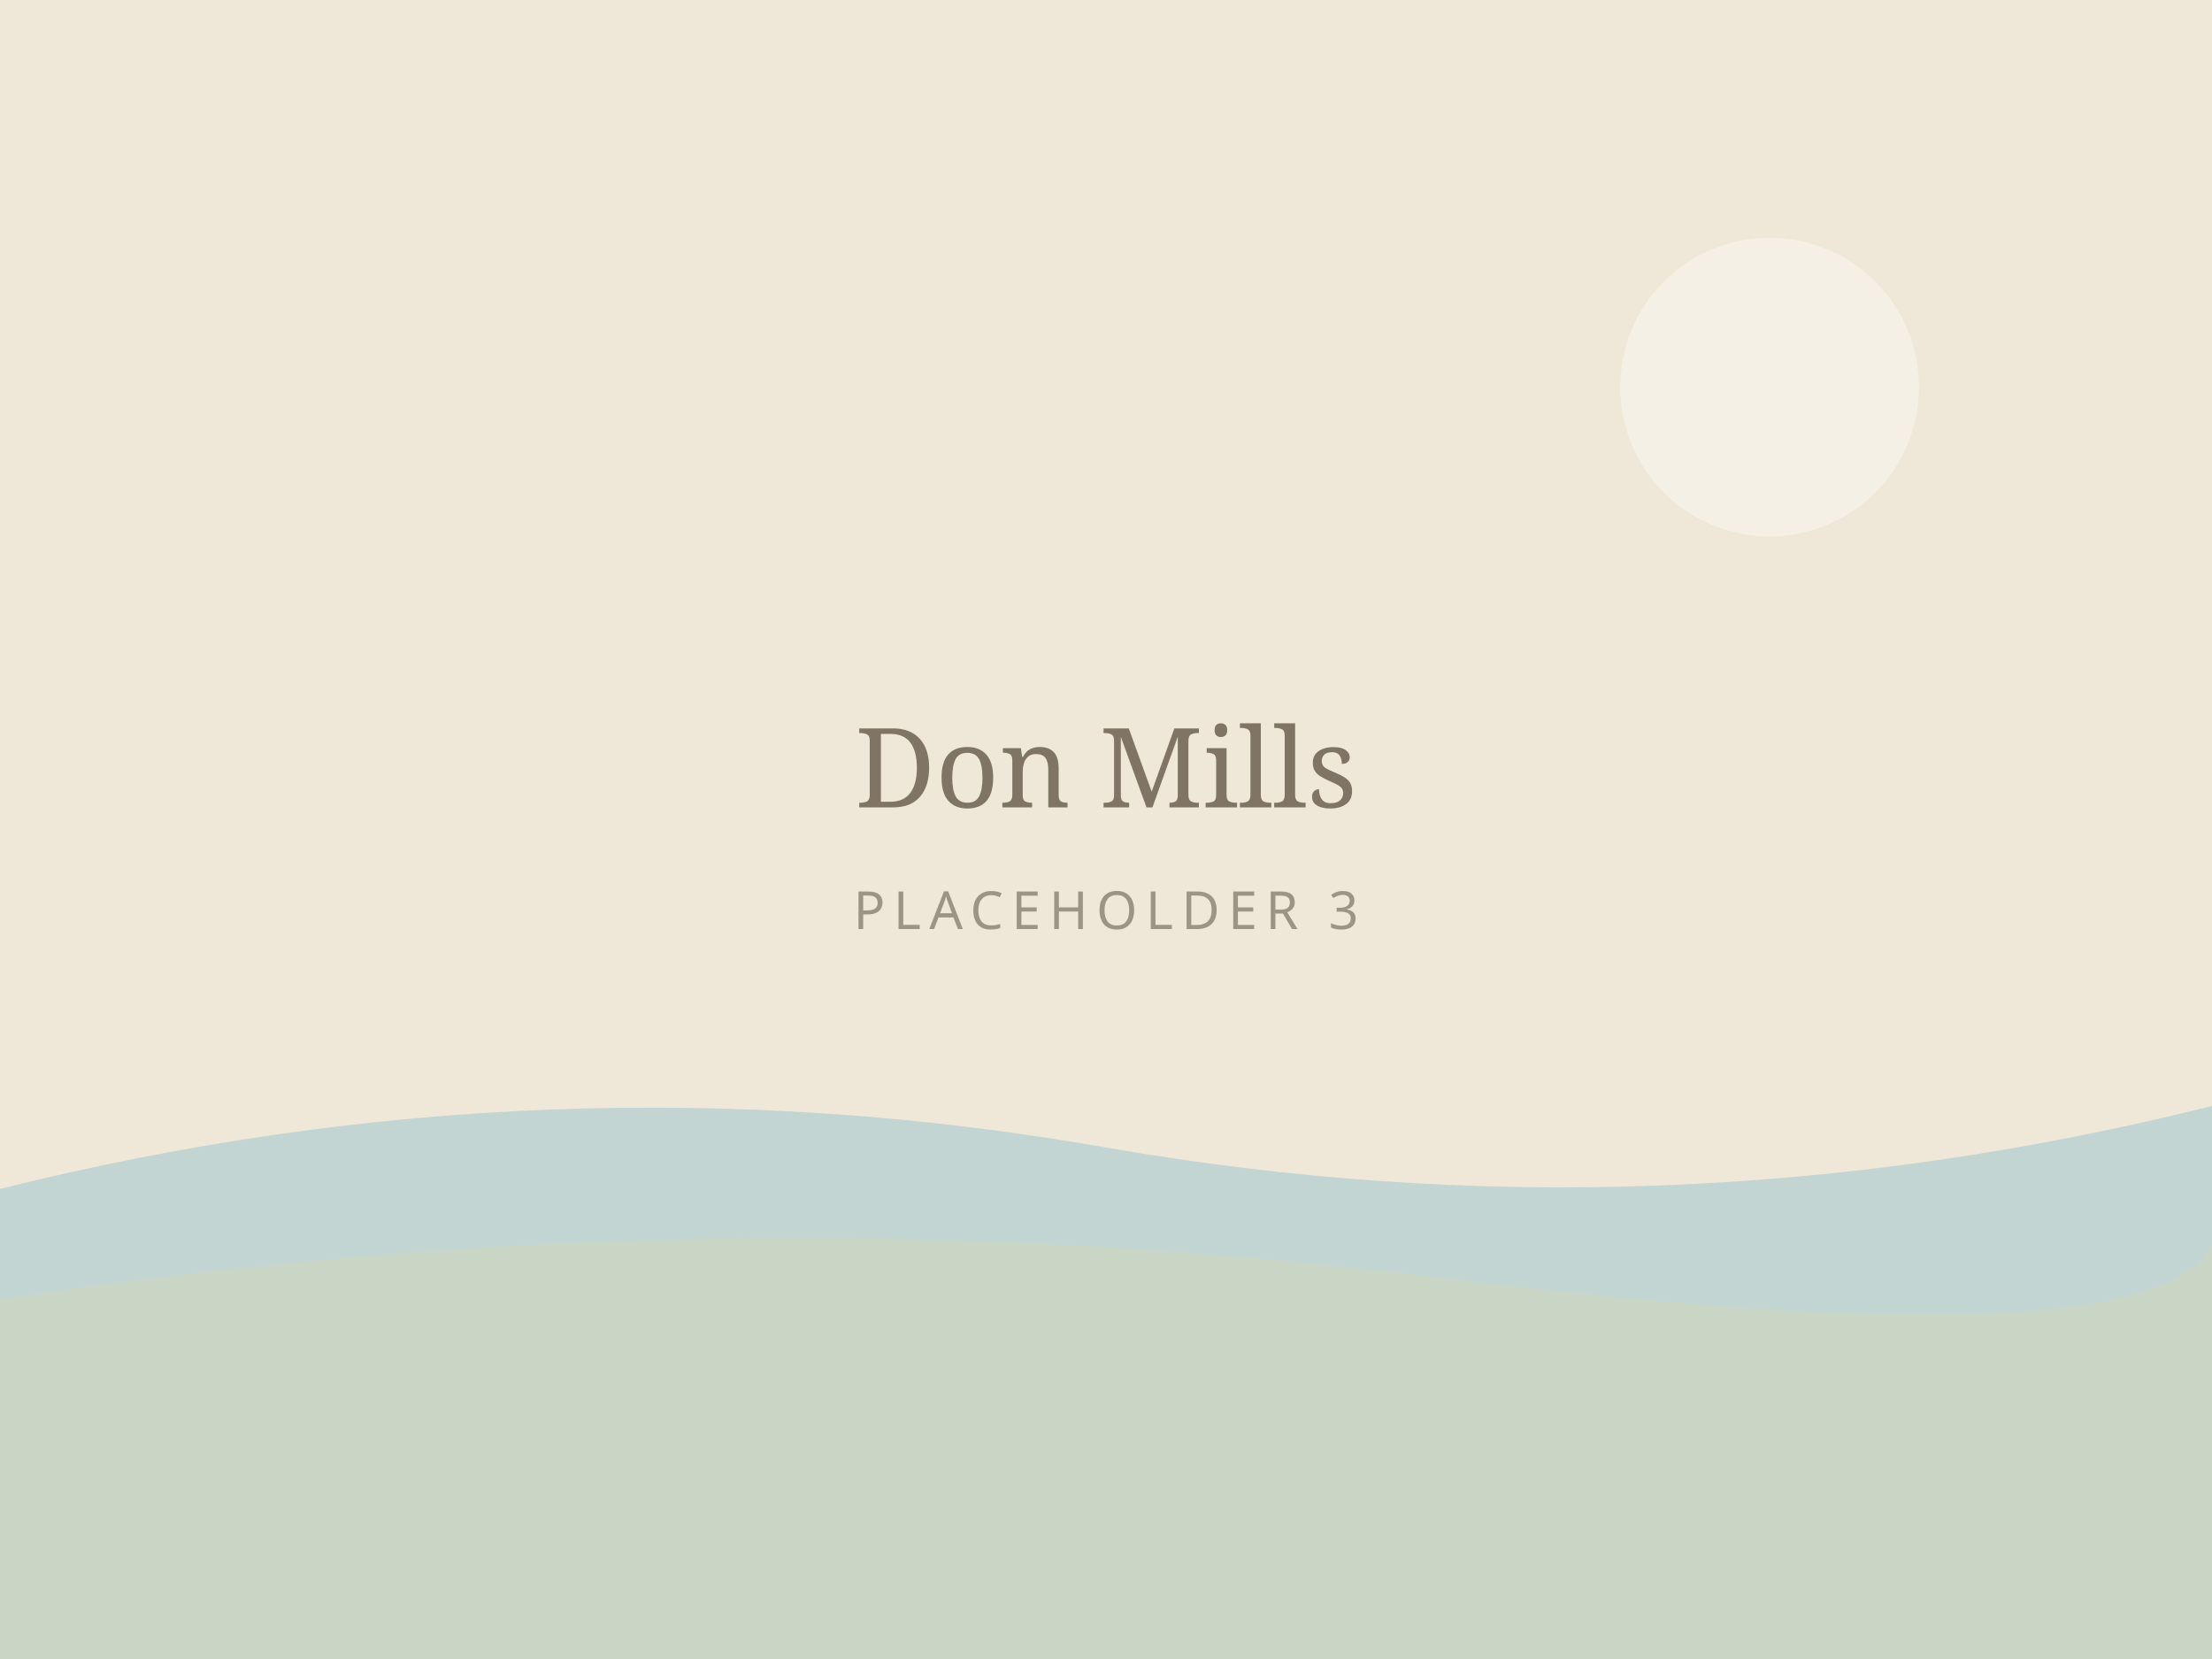
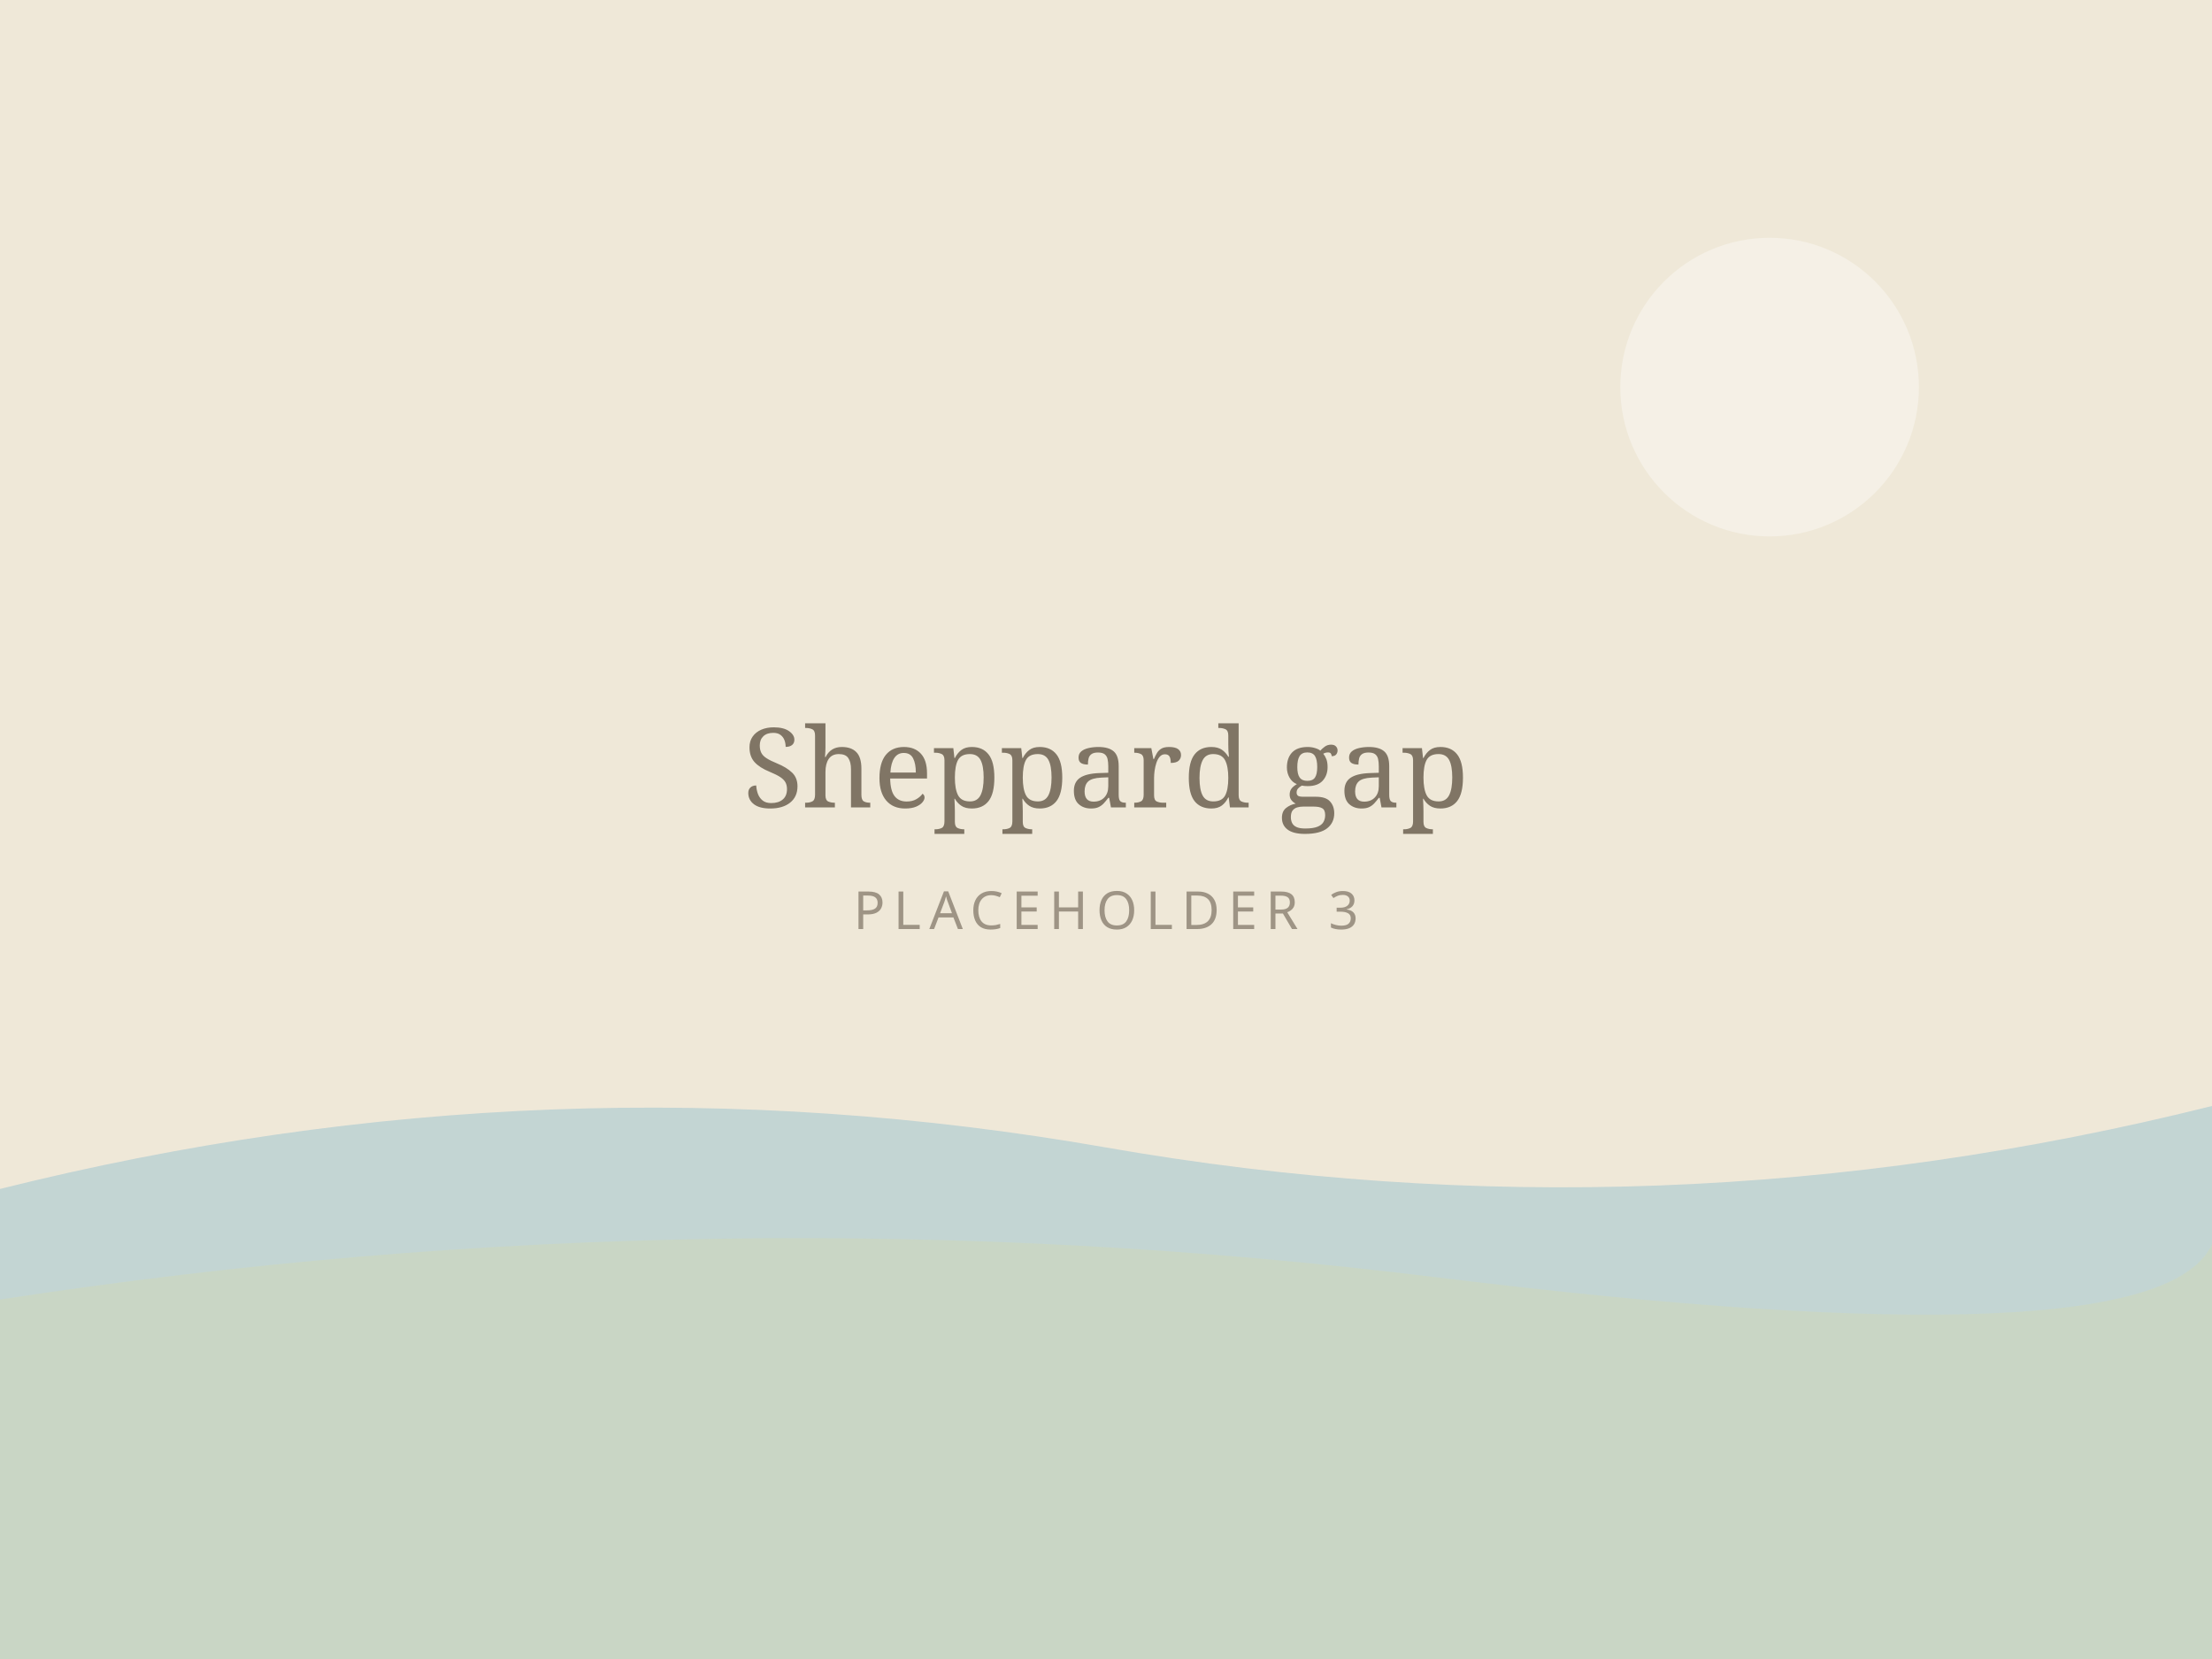
<svg xmlns="http://www.w3.org/2000/svg" viewBox="0 0 800 600">
  <rect width="800" height="600" fill="#efe8d8" />
  <path d="M0 430 Q200 380 400 415 T800 400 L800 600 L0 600 Z" fill="#9fc4d0" opacity=".55" />
  <path d="M0 470 Q260 430 520 462 T800 450 L800 600 L0 600 Z" fill="#cfd8b8" opacity=".5" />
  <circle cx="640" cy="140" r="54" fill="#fff" opacity=".35" />
-   <text x="400" y="292" text-anchor="middle" font-family="Georgia,serif" font-size="40" fill="#3b2f1f" opacity=".62">Don Mills</text>
+   <text x="400" y="292" text-anchor="middle" font-family="Georgia,serif" font-size="40" fill="#3b2f1f" opacity=".62">Sheppard gap</text>
  <text x="400" y="336" text-anchor="middle" font-family="system-ui,sans-serif" font-size="19" letter-spacing="3" fill="#3b2f1f" opacity=".45">PLACEHOLDER 3</text>
</svg>
